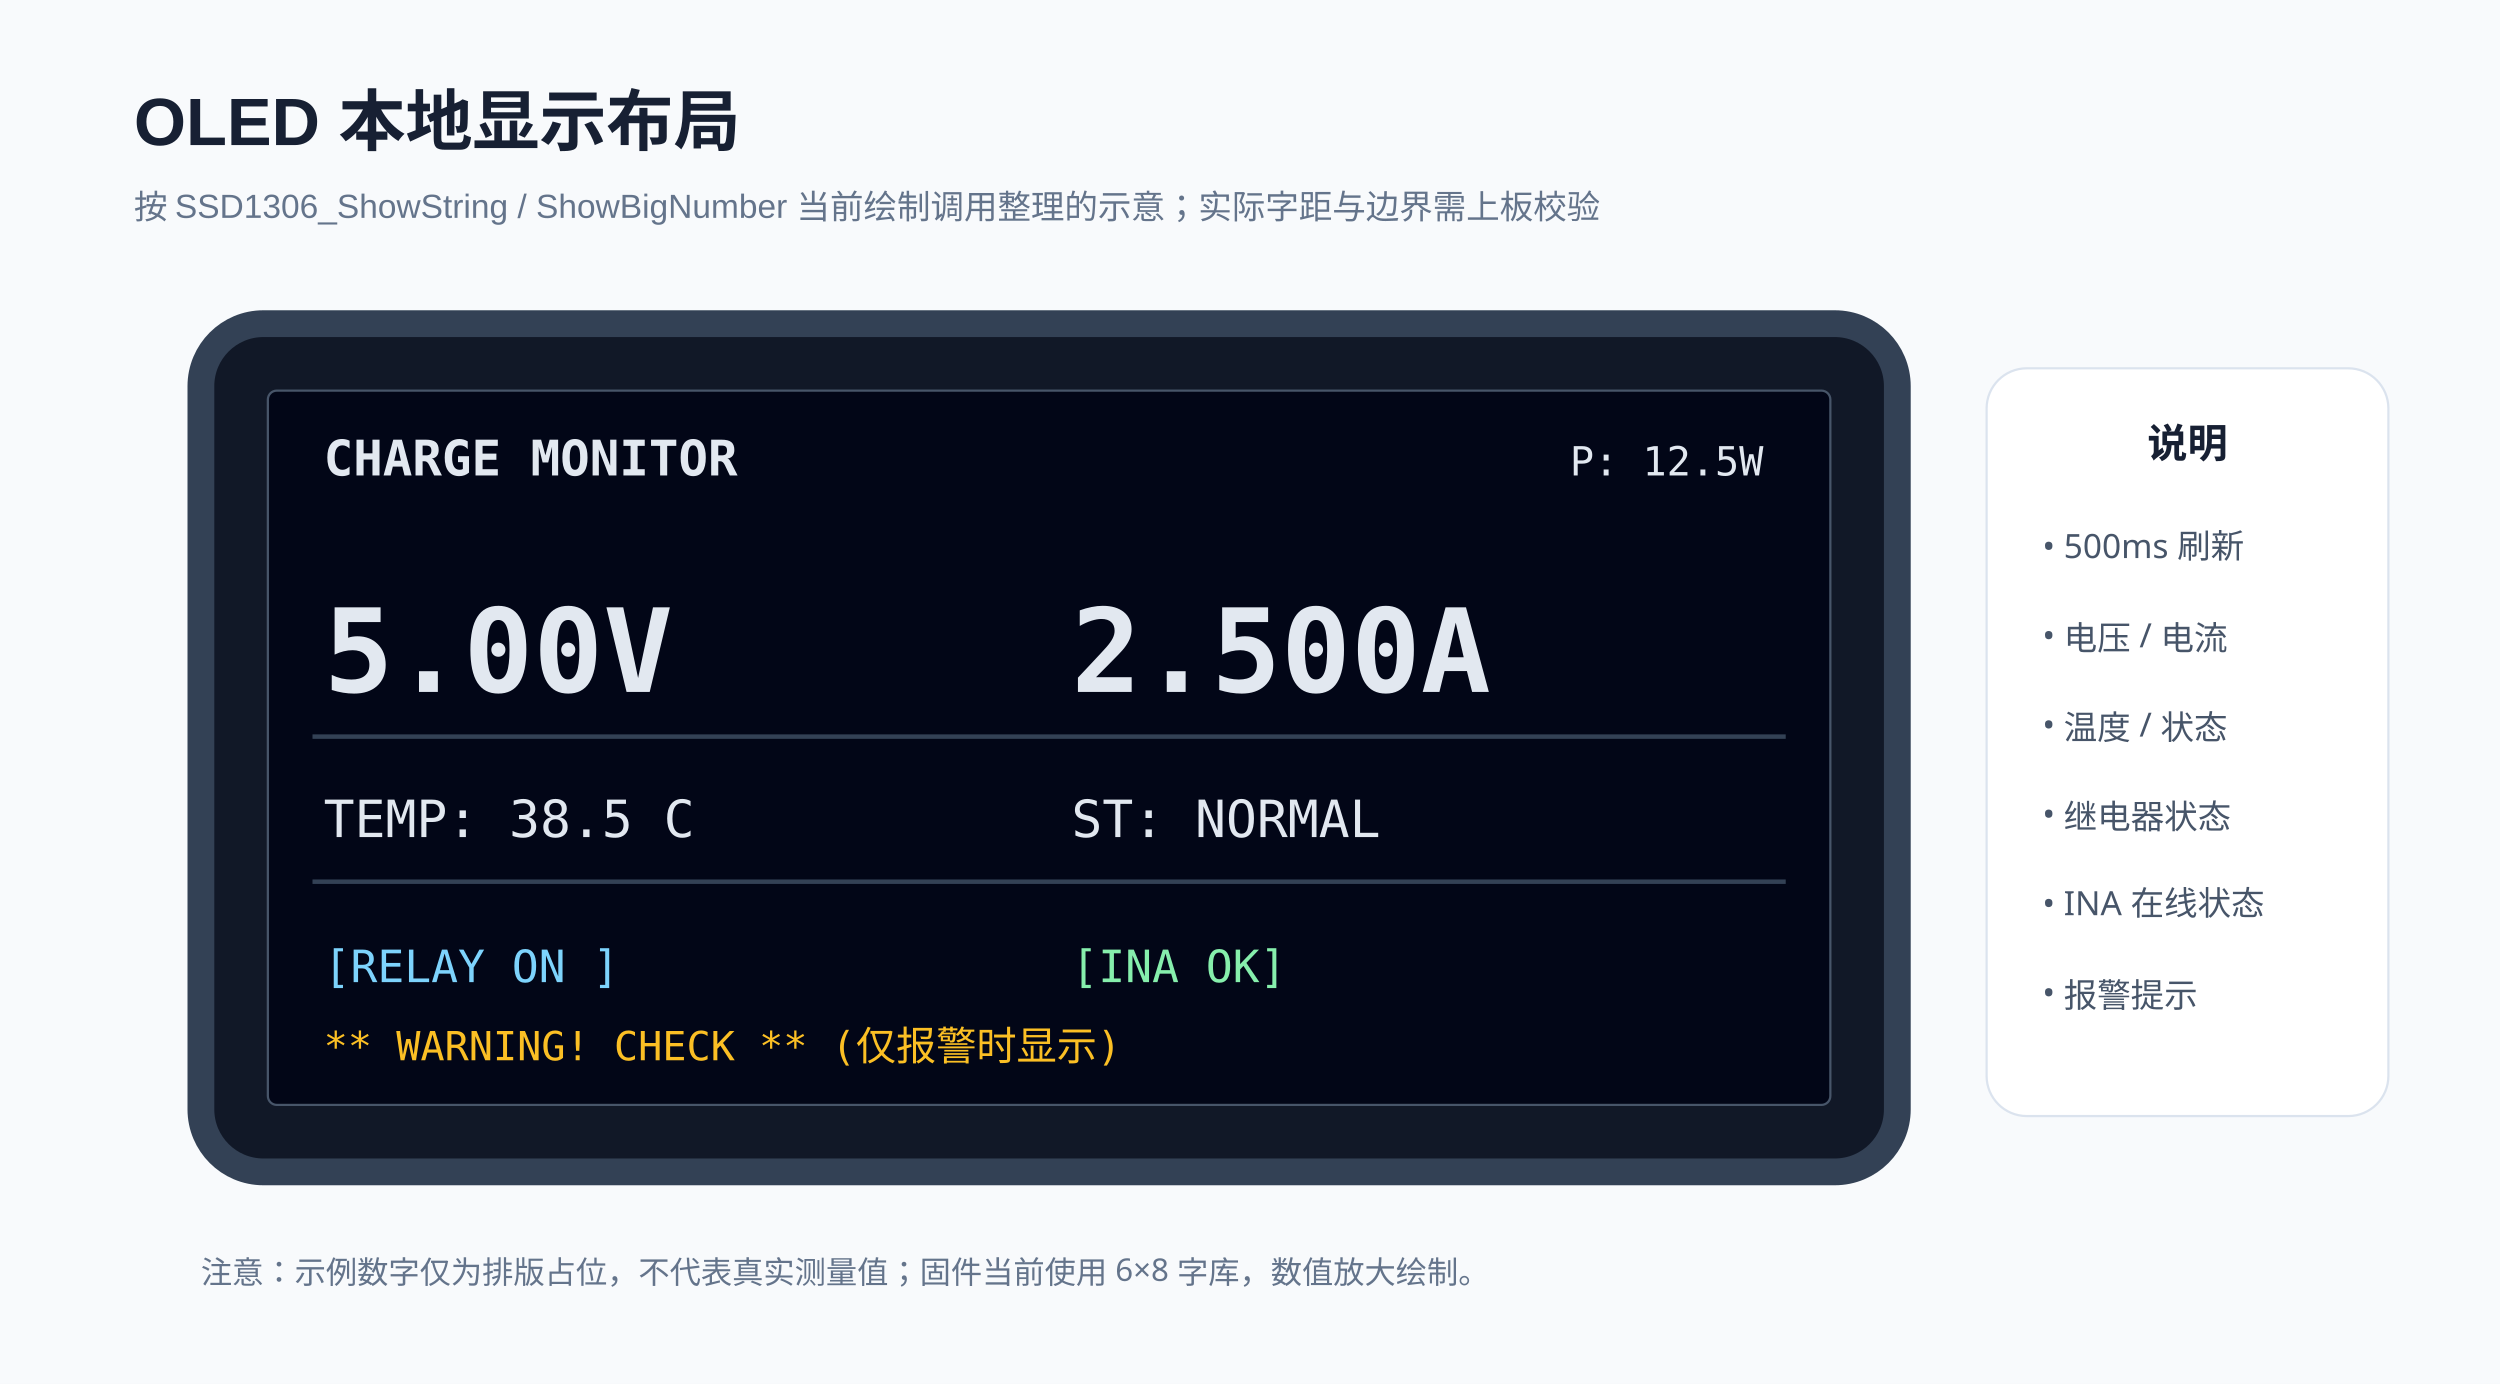
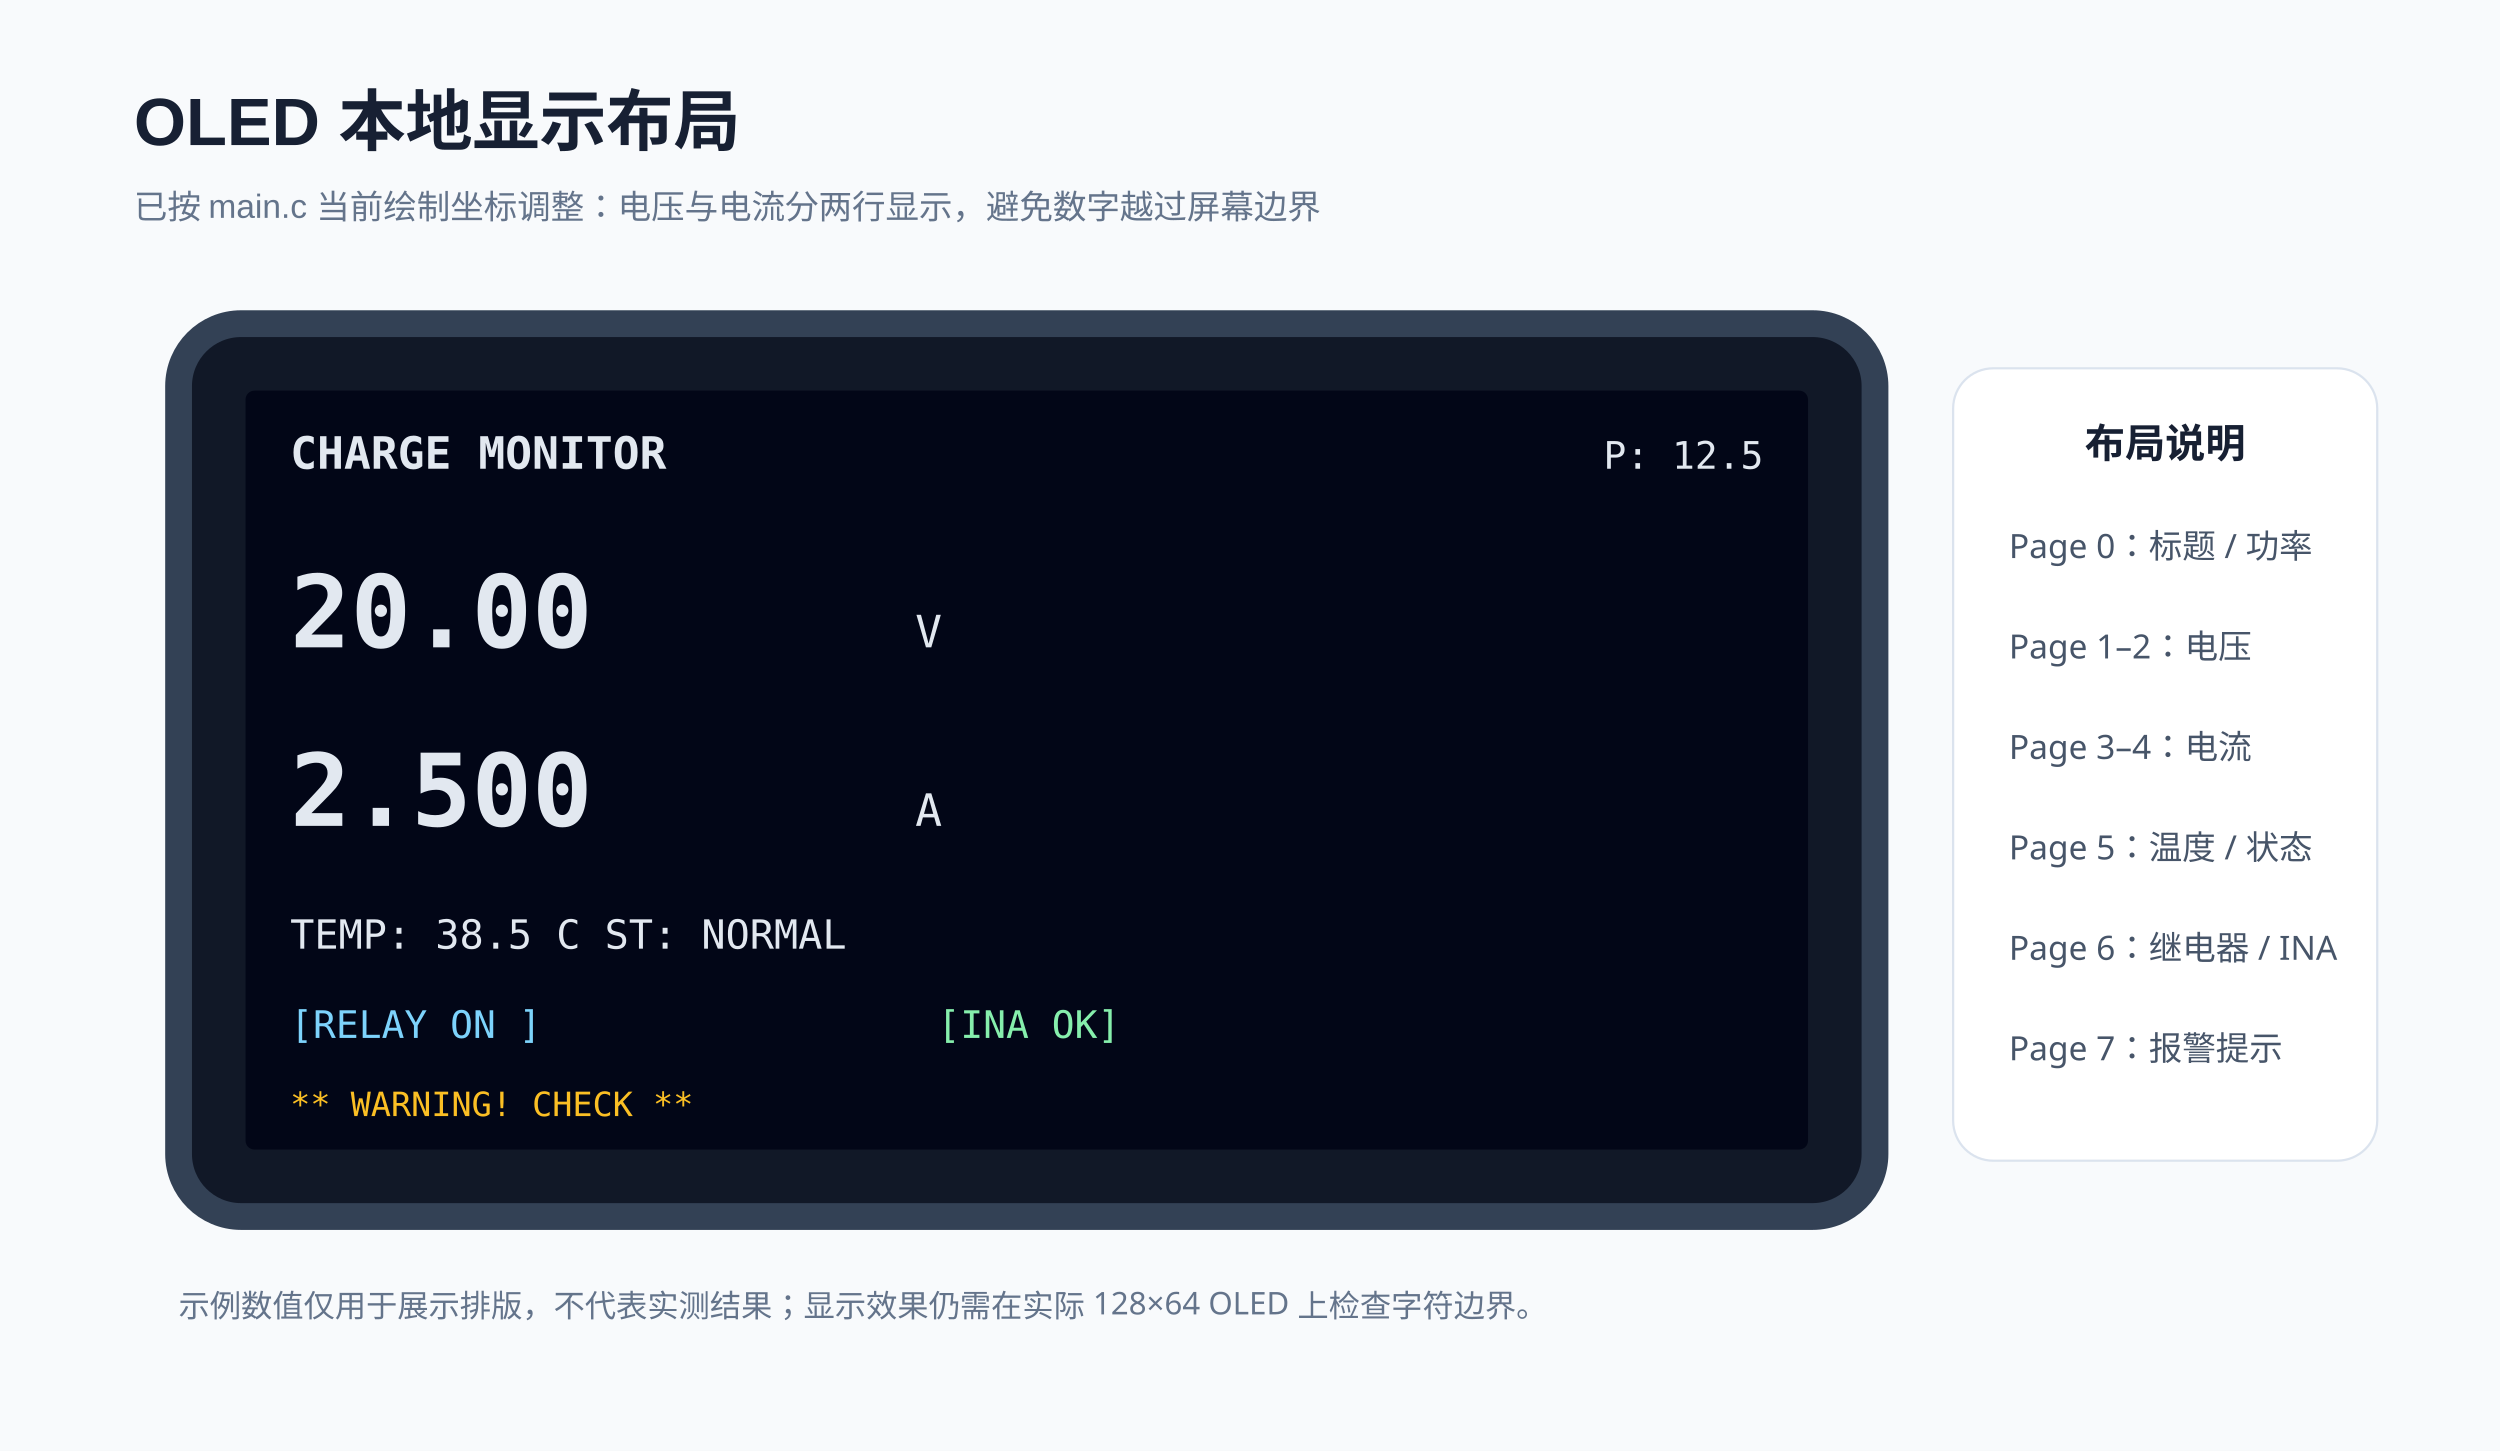
- <svg xmlns="http://www.w3.org/2000/svg" width="1120" height="620" viewBox="0 0 1120 620">
-   <rect width="1120" height="620" fill="#f8fafc" />
+ <svg xmlns="http://www.w3.org/2000/svg" width="1120" height="650" viewBox="0 0 1120 650">
+   <rect width="1120" height="650" fill="#f8fafc" />
  <text x="60" y="65" font-family="Microsoft YaHei,Arial" font-size="30" font-weight="700" fill="#172033">OLED 本地显示布局</text>
-   <text x="60" y="98" font-family="Microsoft YaHei,Arial" font-size="15" fill="#64748b">按 SSD1306_ShowString / ShowBigNumber 当前绘制调用整理的示意；实际字距与边界需上板校验</text>
-   <rect x="90" y="145" width="760" height="380" rx="28" fill="#111827" stroke="#334155" stroke-width="12" />
-   <rect x="120" y="175" width="700" height="320" rx="4" fill="#020617" stroke="#475569" />
+   <text x="60" y="98" font-family="Microsoft YaHei,Arial" font-size="15" fill="#64748b">已按 main.c 当前绘制坐标调整：电压与电流分两行显示，避免数字越过屏幕边界</text>
+   <rect x="80" y="145" width="760" height="400" rx="28" fill="#111827" stroke="#334155" stroke-width="12" />
+   <rect x="110" y="175" width="700" height="340" rx="4" fill="#020617" />
  <g font-family="Consolas,monospace" fill="#e2e8f0">
-     <text x="145" y="213" font-size="22" font-weight="700">CHARGE MONITOR</text>
-     <text x="790" y="213" font-size="18" text-anchor="end">P: 12.5W</text>
-     <text x="145" y="310" font-size="52" font-weight="700">5.00V</text>
-     <text x="480" y="310" font-size="52" font-weight="700">2.500A</text>
-     <path d="M140 330 H800" stroke="#334155" stroke-width="2" />
-     <text x="145" y="375" font-size="23">TEMP: 38.5 C</text>
-     <text x="480" y="375" font-size="23">ST: NORMAL</text>
-     <path d="M140 395 H800" stroke="#334155" stroke-width="2" />
-     <text x="145" y="440" font-size="20" fill="#7dd3fc">[RELAY ON ]</text>
-     <text x="480" y="440" font-size="20" fill="#86efac">[INA OK]</text>
-     <text x="145" y="475" font-size="18" fill="#fbbf24">** WARNING! CHECK ** (仅报警时显示)</text>
+     <text x="130" y="210" font-size="20" font-weight="700">CHARGE MONITOR</text>
+     <text x="790" y="210" font-size="17" text-anchor="end">P: 12.5</text>
+     <text x="130" y="290" font-size="45" font-weight="700">20.00</text>
+     <text x="410" y="290" font-size="20">V</text>
+     <text x="130" y="370" font-size="45" font-weight="700">2.500</text>
+     <text x="410" y="370" font-size="20">A</text>
+     <text x="130" y="425" font-size="18">TEMP: 38.5 C  ST: NORMAL</text>
+     <text x="130" y="465" font-size="17" fill="#7dd3fc">[RELAY ON ]</text>
+     <text x="420" y="465" font-size="17" fill="#86efac">[INA OK]</text>
+     <text x="130" y="500" font-size="15" fill="#fbbf24">** WARNING! CHECK **</text>
  </g>
-   <rect x="890" y="165" width="180" height="335" rx="18" fill="#fff" stroke="#dbe3ee" />
-   <text x="980" y="205" text-anchor="middle" font-family="Microsoft YaHei" font-size="18" font-weight="700" fill="#172033">说明</text>
-   <text x="915" y="250" font-family="Microsoft YaHei" font-size="15" fill="#475569">• 500ms 刷新</text>
-   <text x="915" y="290" font-family="Microsoft YaHei" font-size="15" fill="#475569">• 电压 / 电流</text>
-   <text x="915" y="330" font-family="Microsoft YaHei" font-size="15" fill="#475569">• 温度 / 状态</text>
-   <text x="915" y="370" font-family="Microsoft YaHei" font-size="15" fill="#475569">• 继电器状态</text>
-   <text x="915" y="410" font-family="Microsoft YaHei" font-size="15" fill="#475569">• INA 在线状态</text>
-   <text x="915" y="450" font-family="Microsoft YaHei" font-size="15" fill="#475569">• 报警提示</text>
-   <text x="90" y="575" font-family="Microsoft YaHei" font-size="14" fill="#64748b">注意：示例数字仅为排版占位，不代表真实测量值；固件当前使用 6×8 字库，数值放大绘制。</text>
+   <rect x="875" y="165" width="190" height="355" rx="18" fill="#fff" stroke="#dbe3ee" />
+   <text x="970" y="205" text-anchor="middle" font-family="Microsoft YaHei" font-size="18" font-weight="700" fill="#172033">布局说明</text>
+   <g font-family="Microsoft YaHei" font-size="15" fill="#475569">
+     <text x="900" y="250">Page 0：标题 / 功率</text>
+     <text x="900" y="295">Page 1–2：电压</text>
+     <text x="900" y="340">Page 3–4：电流</text>
+     <text x="900" y="385">Page 5：温度 / 状态</text>
+     <text x="900" y="430">Page 6：继电器 / INA</text>
+     <text x="900" y="475">Page 7：报警提示</text>
+   </g>
+   <text x="80" y="590" font-family="Microsoft YaHei" font-size="14" fill="#64748b">示例数值仅用于展示排版，不代表实测结果；显示效果仍需在实际 128×64 OLED 上检查字符边界。</text>
</svg>
